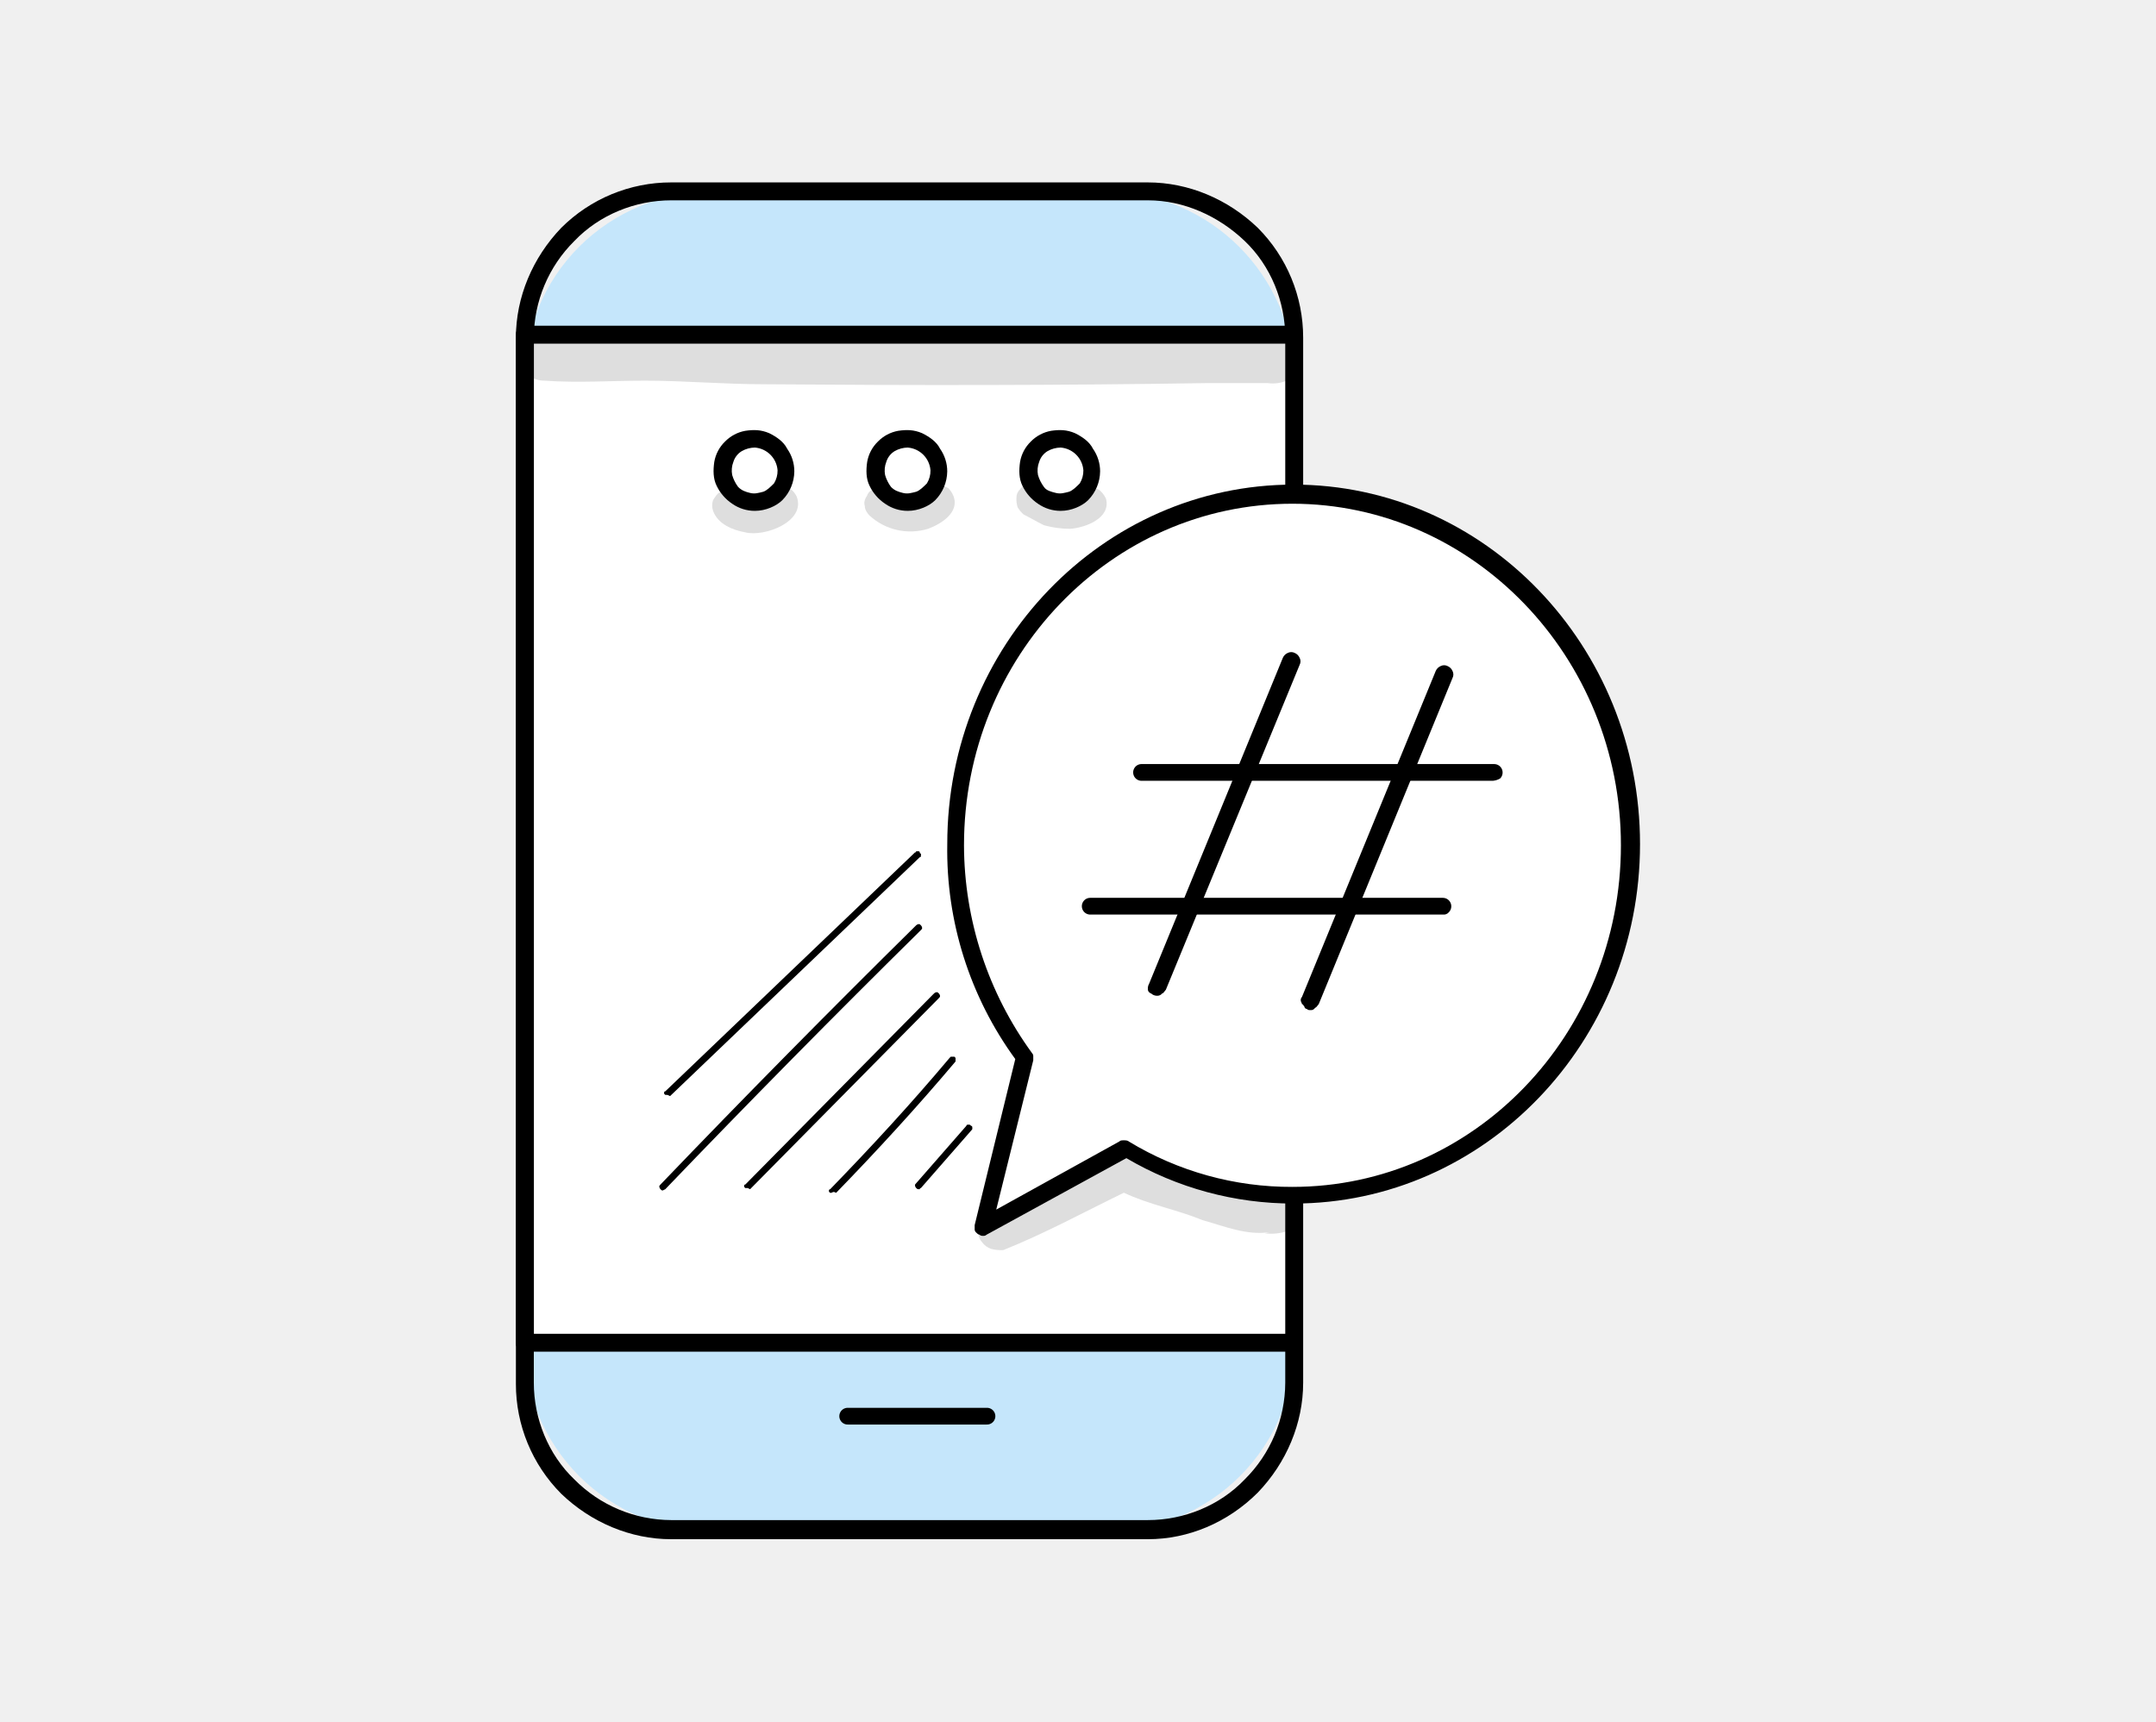
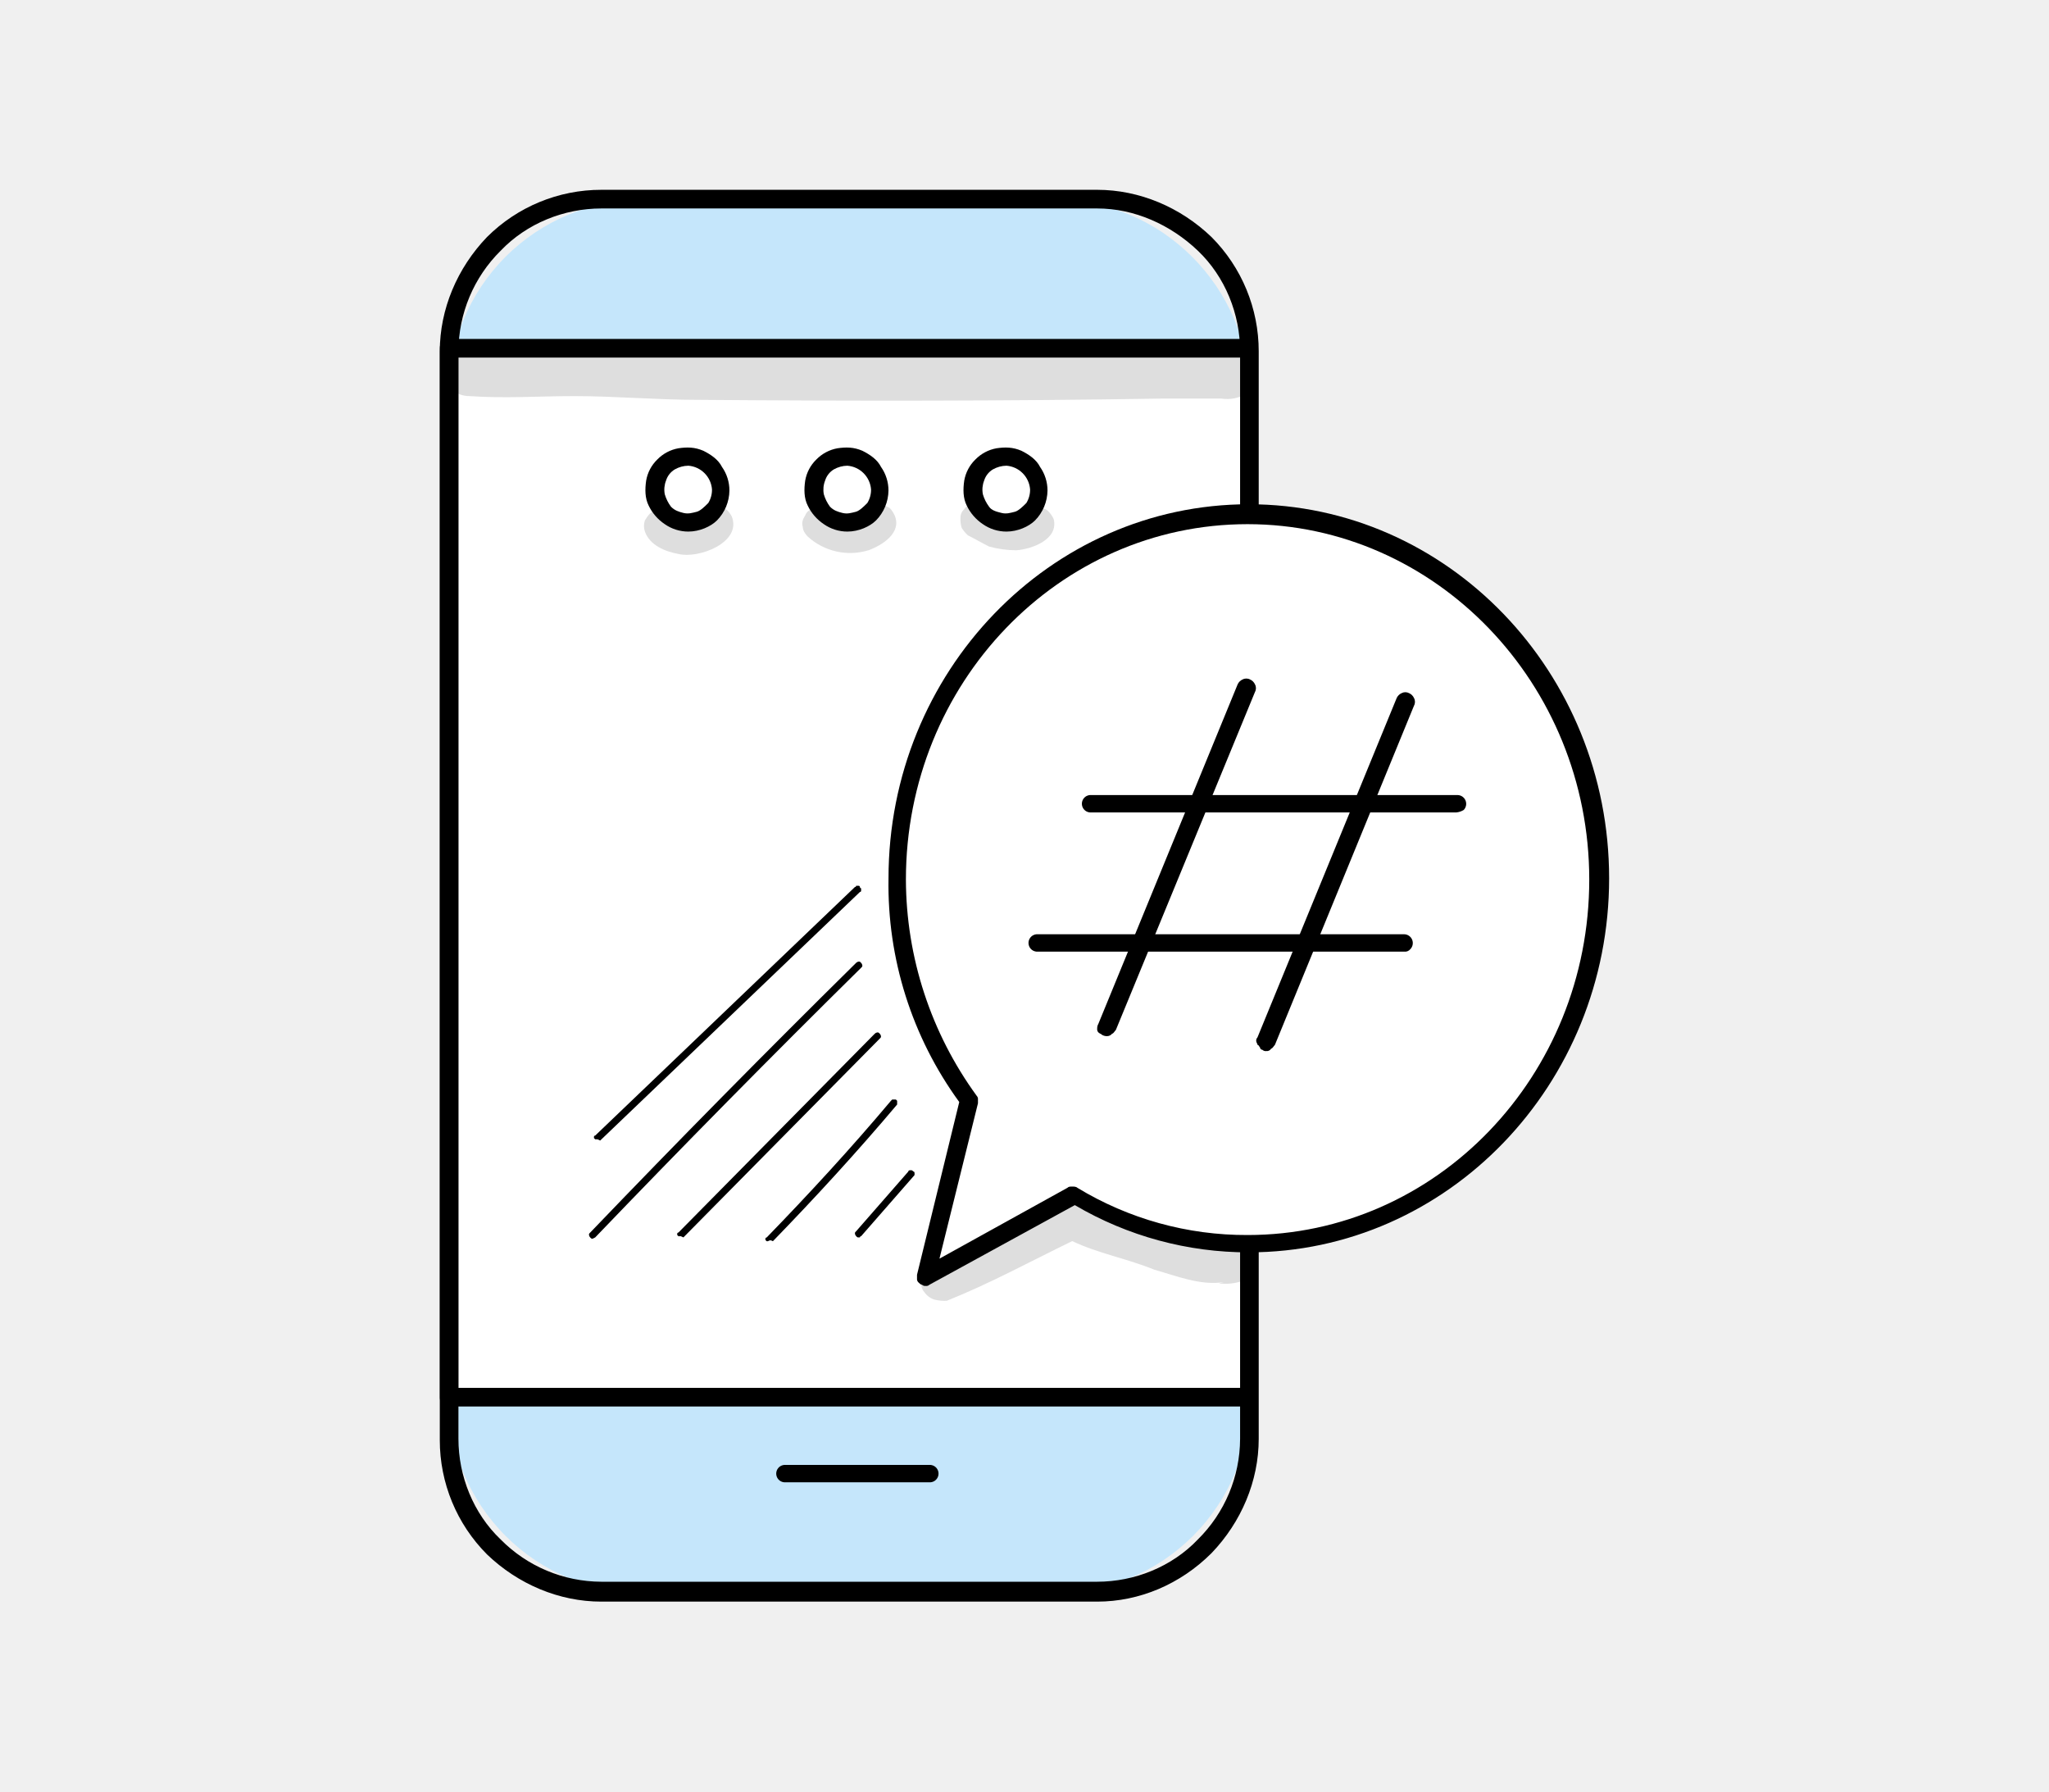
- <svg xmlns="http://www.w3.org/2000/svg" width="132.447" height="105.775" id="Layer_1" data-name="Layer 1" viewBox="0 0 1080 1080">
+ <svg xmlns="http://www.w3.org/2000/svg" width="132.447" height="115.775" id="Layer_1" data-name="Layer 1" viewBox="0 0 1080 1080">
  <defs>
    <style>.cls-1{fill:#c5e6fb;}.cls-2{fill:#fff;}.cls-3{opacity:0.13;}</style>
  </defs>
  <path class="cls-1" d="M558.36,120.42h-248A117.35,117.35,0,0,0,192.73,238.05V842.69A117.35,117.35,0,0,0,310.36,960.33h248A117.36,117.36,0,0,0,676,842.69V238.05C675.24,172.87,622.79,120.42,558.36,120.42Z" />
  <path d="M583.83,965.57h-299c-25.47,0-50.2-10.49-68.93-28.47a97.51,97.51,0,0,1-28.47-68.93V211.83c0-25.47,10.49-50.2,28.47-68.93a97.51,97.51,0,0,1,68.93-28.47h299c25.47,0,50.2,10.49,68.93,28.47a97.51,97.51,0,0,1,28.47,68.93V867.42c0,25.47-10.49,50.2-28.47,68.93C634,955.08,609.3,965.57,583.83,965.57Zm-299-839.9c-22.47,0-44.95,9-60.69,25.47a85.72,85.72,0,0,0-25.47,60.69V867.42c0,22.48,9,45,25.47,60.69a85.74,85.74,0,0,0,60.69,25.47h299c22.48,0,45-9,60.69-25.47A85.72,85.72,0,0,0,670,867.42V211.83c0-22.48-9-45-25.47-60.69s-38.21-25.47-60.69-25.47Z" />
  <path class="cls-2" d="M675.24,209.58H192.73V842.69H675.24Z" />
  <path d="M675.24,847.94H192.73a5.13,5.13,0,0,1-5.25-5.25V209.58a5.13,5.13,0,0,1,5.25-5.24H675.24a5.13,5.13,0,0,1,5.24,5.24V842.69a5.13,5.13,0,0,1-5.24,5.25ZM198.72,836.7H670V215.58H198.72Z" />
  <path d="M482.68,893.64H395.77a5.25,5.25,0,1,1,0-10.49h86.91a5.25,5.25,0,1,1,0,10.49Z" />
  <g class="cls-3">
    <path d="M643,211.08c-16.48-.75-33-1.5-49.45-.75q-66.3-1.12-132.62,0c-35.21,0-69.68,1.5-104.89-.75-42.71-1.49-85.41-3.74-128.12-2.24H210c-3.75-.75-7.49,0-10.49.75-3.75,1.49-6,3.74-8.24,7.49-1.5,3-2.25,7.49-1.5,10.49a15.69,15.69,0,0,0,15.73,12.73c21,1.5,42,0,62.94,0,24.72,0,49.45,2.25,74.92,2.25,92.91.75,185.82.75,278.72-.75h36.71c10.49,1.5,20.23-3.74,21-15C678.24,205.84,657.26,211.83,643,211.08Z" />
  </g>
  <path class="cls-2" d="M674.49,310C557.61,310,463.2,408.13,463.2,529.51a225.29,225.29,0,0,0,43.46,133.37L480.44,770l88.41-49.45a206.81,206.81,0,0,0,104.89,29.22C790.62,749.79,885,651.64,885,530.26S790.62,310,674.49,310Z" />
  <path d="M480.44,775.26a2.76,2.76,0,0,1-2.25-.75c-.75,0-1.5-.75-2.25-1.5a2.73,2.73,0,0,1-.75-2.24v-2.25l25.47-104.15A222.36,222.36,0,0,1,458,529.51C458,405.14,555.36,304,675.24,304S892.52,405.14,892.52,529.51,795.12,755,675.24,755a206.14,206.14,0,0,1-104.9-28.47l-87.66,48A2.75,2.75,0,0,1,480.44,775.26ZM674.49,316c-113.89,0-206,95.9-206,214.28a222.42,222.42,0,0,0,42.7,130.37,2.76,2.76,0,0,1,.75,2.25v2.24l-23.22,93.66,77.17-42.71c.75-.75,1.5-.75,3-.75.75,0,2.24,0,3,.75a196.18,196.18,0,0,0,102.65,28.47c113.88,0,206-95.9,206-214.28S787.63,316,674.49,316Z" />
  <path class="cls-2" d="M317.85,295c0-3.75,1.5-7.5,3-11.24,2.24-3,5.24-6,9-7.49s7.49-2.25,11.24-1.5,7.49,3,10.49,5.24a17.66,17.66,0,0,1,5.24,10.49c.75,4.5,0,7.49-1.5,11.24a17.47,17.47,0,0,1-7.49,9c-3,2.25-6.74,3-11.24,3a20.49,20.49,0,0,1-14.24-6C319.35,304.74,317.85,300.24,317.85,295Z" />
  <path d="M337.33,320.47A24.72,24.72,0,0,1,323.09,316a28.12,28.12,0,0,1-9.74-11.24c-2.24-4.5-2.24-9.74-1.49-15A23.2,23.2,0,0,1,318.6,277a23.58,23.58,0,0,1,12.74-6.75c5.24-.75,9.74-.75,15,1.5,4.5,2.25,9,5.25,11.24,9.74a24.65,24.65,0,0,1,4.49,14.24,26.15,26.15,0,0,1-7.49,18C350.82,317.47,344.07,320.47,337.33,320.47Zm0-39.71a17,17,0,0,0-8.24,2.25,12,12,0,0,0-5.25,6.74,14.87,14.87,0,0,0-.75,8.24,23.46,23.46,0,0,0,3.75,7.5c2.25,2.24,4.5,3,7.49,3.74s5.25,0,8.24-.75c2.25-.75,4.5-3,6.75-5.24a15.1,15.1,0,0,0,2.24-8.24,15.51,15.51,0,0,0-14.23-14.24Z" />
  <path class="cls-2" d="M413.75,295c0-3.75,1.5-7.5,3-11.24,2.25-3,5.24-6,9-7.49s7.49-2.25,11.24-1.5,7.49,3,10.49,5.24a17.61,17.61,0,0,1,5.24,10.49,19.26,19.26,0,0,1-.75,11.24,17.43,17.43,0,0,1-7.49,9c-3,2.25-6.74,3-11.24,3a26.65,26.65,0,0,1-7.49-1.5,17.61,17.61,0,0,1-6.74-4.5,25.92,25.92,0,0,1-4.5-6.74C413.75,300.24,413.75,297.25,413.75,295Z" />
  <path d="M433.23,320.47A24.69,24.69,0,0,1,419,316a28,28,0,0,1-9.74-11.24c-2.25-4.5-2.25-9.74-1.5-15A23.26,23.26,0,0,1,414.5,277a23.61,23.61,0,0,1,12.74-6.75c5.24-.75,9.74-.75,15,1.5,4.5,2.25,9,5.25,11.24,9.74a24.66,24.66,0,0,1,4.5,14.24,26.2,26.2,0,0,1-7.49,18C446.72,317.47,440,320.47,433.23,320.47Zm0-39.71A17.09,17.09,0,0,0,425,283a12,12,0,0,0-5.24,6.74A14.87,14.87,0,0,0,419,298a23.44,23.44,0,0,0,3.74,7.5c2.25,2.24,4.5,3,7.5,3.74s5.24,0,8.24-.75c2.24-.75,4.49-3,6.74-5.24a15.11,15.11,0,0,0,2.25-8.24,15.53,15.53,0,0,0-14.24-14.24Z" />
  <path class="cls-2" d="M509.66,295c0-3.75,1.49-7.5,3-11.24,2.25-3,5.25-6,9-7.49s7.5-2.25,11.24-1.5,7.49,3,10.49,5.24a17.62,17.62,0,0,1,5.25,10.49c.75,4.5,0,7.49-1.5,11.24a17.52,17.52,0,0,1-7.49,9c-3,2.25-6.75,3-11.24,3a20.47,20.47,0,0,1-14.24-6A21.58,21.58,0,0,1,509.66,295Z" />
  <path d="M529.14,320.47A24.72,24.72,0,0,1,514.9,316a28,28,0,0,1-9.74-11.24c-2.25-4.5-2.25-9.74-1.5-15A23.32,23.32,0,0,1,510.4,277a23.65,23.65,0,0,1,12.74-6.75c5.25-.75,9.74-.75,15,1.5,4.49,2.25,9,5.25,11.24,9.74a24.72,24.72,0,0,1,4.49,14.24,26.2,26.2,0,0,1-7.49,18C542.62,317.47,535.88,320.47,529.14,320.47Zm0-39.71a17.1,17.1,0,0,0-8.25,2.25,12,12,0,0,0-5.24,6.74,14.87,14.87,0,0,0-.75,8.24,23.46,23.46,0,0,0,3.75,7.5c1.49,2.24,4.49,3,7.49,3.74s5.24,0,8.24-.75c2.25-.75,4.5-3,6.74-5.24a15.11,15.11,0,0,0,2.25-8.24,15.51,15.51,0,0,0-14.23-14.24Z" />
  <g class="cls-3">
    <path d="M363.55,311.48c-.75-1.5-2.24-3.75-3.74-4.49a8.1,8.1,0,0,0-5.25-2.25,16.46,16.46,0,0,0-6,.75,7.67,7.67,0,0,0-4.5,3.74h0c-.75.75-1.5.75-2.24,1.5-.75,0-1.5.75-3,.75h-3.75c-.75,0-1.5-.75-2.25-.75a2.58,2.58,0,0,1-1.49-.75l-2.25-2.25c-2.25-1.49-4.5-2.24-6.75-1.49a12.15,12.15,0,0,0-6.74,2.24c-2.25,1.5-3,3-4.49,5.25a10.38,10.38,0,0,0,0,6.74c3,8.24,12,12,20.23,13.49C343.32,337,369.55,327.21,363.55,311.48Z" />
  </g>
  <g class="cls-3">
    <path d="M461.7,310.73a15.47,15.47,0,0,0-3-4.49l-4.5-2.25H449a15.69,15.69,0,0,0-4.5,3c-.75.74-1.5.74-1.5,1.49l-.75.75a19.9,19.9,0,0,1-9,2.25H431c-.74,0-1.49-.75-2.24-.75-1.5-.75-2.25-1.5-3.75-1.5h-.75a9.56,9.56,0,0,0-4.49-3,10.41,10.41,0,0,0-6.75,0c-2.24.75-4.49,2.24-5.24,4.49-1.5,2.25-2.25,4.5-1.5,6.74,0,2.25,1.5,4.5,3,6A37.9,37.9,0,0,0,446,331.71C454.21,328.71,466.2,321.22,461.7,310.73Z" />
  </g>
  <g class="cls-3">
    <path d="M557.61,313a15.69,15.69,0,0,0-3-4.5,6.51,6.51,0,0,0-4.5-2.24,6.38,6.38,0,0,0-5.24,0l-4.5,2.24c-.74.75-1.49.75-2.24,1.5l-1.5.75c-.75,0-1.5.75-2.25.75h-4.49a12.1,12.1,0,0,1-6.75-2.25c-4.49-2.24-9.74-6.74-15-5.24-2.25.75-3.75,1.5-4.5,3a6.77,6.77,0,0,0-2.25,5.24,16.43,16.43,0,0,0,.75,6,19.88,19.88,0,0,0,3.75,4.5c4.49,2.25,8.24,4.49,12.74,6.74a62.32,62.32,0,0,0,16.48,2.25C544.87,331,560.6,325,557.61,313Z" />
  </g>
  <path d="M589.82,624.66a5.72,5.72,0,0,1-3-.74c-.75-.75-1.5-.75-2.25-1.5a2.76,2.76,0,0,1-.75-2.25,5.67,5.67,0,0,1,.75-3L668.5,412.63a5.8,5.8,0,0,1,3-3,4.78,4.78,0,0,1,4.5,0,5.8,5.8,0,0,1,3,3,4.76,4.76,0,0,1,0,4.49l-83.91,203.8c-.75.75-1.5,2.25-2.25,2.25A3.89,3.89,0,0,1,589.82,624.66Z" />
  <path d="M685.73,633.66a2.76,2.76,0,0,1-2.25-.75,1.61,1.61,0,0,1-1.5-1.5c-.75-.75-.75-1.5-1.5-1.5,0-.75-.75-1.5-.75-2.25a2.76,2.76,0,0,1,.75-2.25L764.4,420.87a5.86,5.86,0,0,1,3-3,4.76,4.76,0,0,1,4.49,0,5.86,5.86,0,0,1,3,3,4.78,4.78,0,0,1,0,4.5L691,629.91c-.75.75-1.5,2.25-2.25,2.25A3,3,0,0,1,685.73,633.66Z" />
  <path d="M800.36,489.8H580.08a5.25,5.25,0,1,1,0-10.49h221a5.3,5.3,0,0,1,3.75,9A10.66,10.66,0,0,1,800.36,489.8Z" />
  <path d="M768.89,573.72h-221a5.25,5.25,0,1,1,0-10.49h221a5.3,5.3,0,0,1,3.75,9A4.13,4.13,0,0,1,768.89,573.72Z" />
  <path d="M281.89,686.85h-.75l-.75-.75v-.75a.73.73,0,0,1,.75-.75L437.73,534.76a.73.73,0,0,0,.75-.75H440a.73.73,0,0,1,.75.75.72.72,0,0,0,.74.74V537a.73.73,0,0,1-.74.75L284.13,687.6C282.63,686.85,282.63,686.85,281.89,686.85Z" />
  <path d="M279.64,746.79c-.75,0-.75,0-1.5-.75a2.62,2.62,0,0,1-.75-1.5c0-.75,0-.75.75-1.49,52.45-54.7,106.39-109.39,160.34-162.59a2.62,2.62,0,0,1,1.5-.75c.75,0,.75,0,1.49.75a2.62,2.62,0,0,1,.75,1.5c0,.75,0,.75-.75,1.5C387.53,636.65,333.58,691.35,281.14,746l-1.5.75Z" />
  <path d="M332.08,745.29h-.74l-.75-.75v-.75a.73.73,0,0,1,.75-.74L449.72,623.17a2.62,2.62,0,0,1,1.49-.75c.75,0,.75,0,1.5.75a2.62,2.62,0,0,1,.75,1.49c0,.75,0,.75-.75,1.5L334.33,746c-1.5-.75-1.5-.75-2.25-.75Z" />
  <path d="M385.28,748.29h-.75l-.75-.75v-.75a.73.73,0,0,1,.75-.75c25.48-26.22,51-53.94,74.93-82.41l.75-.75h2.24l.75.75v2.24c-24,28.47-49.45,56.2-74.92,82.42-1.5-.75-1.5-.75-3,0Z" />
  <path d="M440,746c-.75,0-.75,0-1.5-.75a2.62,2.62,0,0,1-.75-1.5c0-.74,0-.74.75-1.49l31.47-36c0-.75.74-.75,1.49-.75s.75,0,1.5.75c.75,0,.75.75.75,1.5s0,.75-.75,1.5l-31.47,36a.73.73,0,0,0-.74.75Z" />
  <g class="cls-3">
    <path d="M667.75,749a12.78,12.78,0,0,0-7.5,0h-3c-13.49-1.5-26.23-5.25-39-9.74l-1.5-.75c-.75-.75-4.5-2.25-6.75-3-7.49-3-15-6-22.47-8.24-6-3-12-4.49-18.73-6a15.2,15.2,0,0,0-8.25,2.24,22.26,22.26,0,0,1-6,3c-15.73,7.49-31.47,15.74-46.45,24-6,3.74-12.74,6.74-19.48,9.74-3,1.5-6.75,2.25-9,5.24a12.1,12.1,0,0,0-2.25,6.75c0,2.24.75,5.24,2.25,6.74a11.58,11.58,0,0,0,6,4.49,25.45,25.45,0,0,0,7.49.75c26.23-10.49,50.95-24,75.68-36,15.73,7.49,33,10.49,49.45,17.23,13.48,3.75,27.72,9.74,42,7.49l-3,.75a31,31,0,0,0,14.23-1.49,17.52,17.52,0,0,0,5.25-5.25,22.13,22.13,0,0,0,1.5-7.49,11.12,11.12,0,0,0-3-6.74C672.24,751.29,670.74,749.79,667.75,749Z" />
  </g>
</svg>
